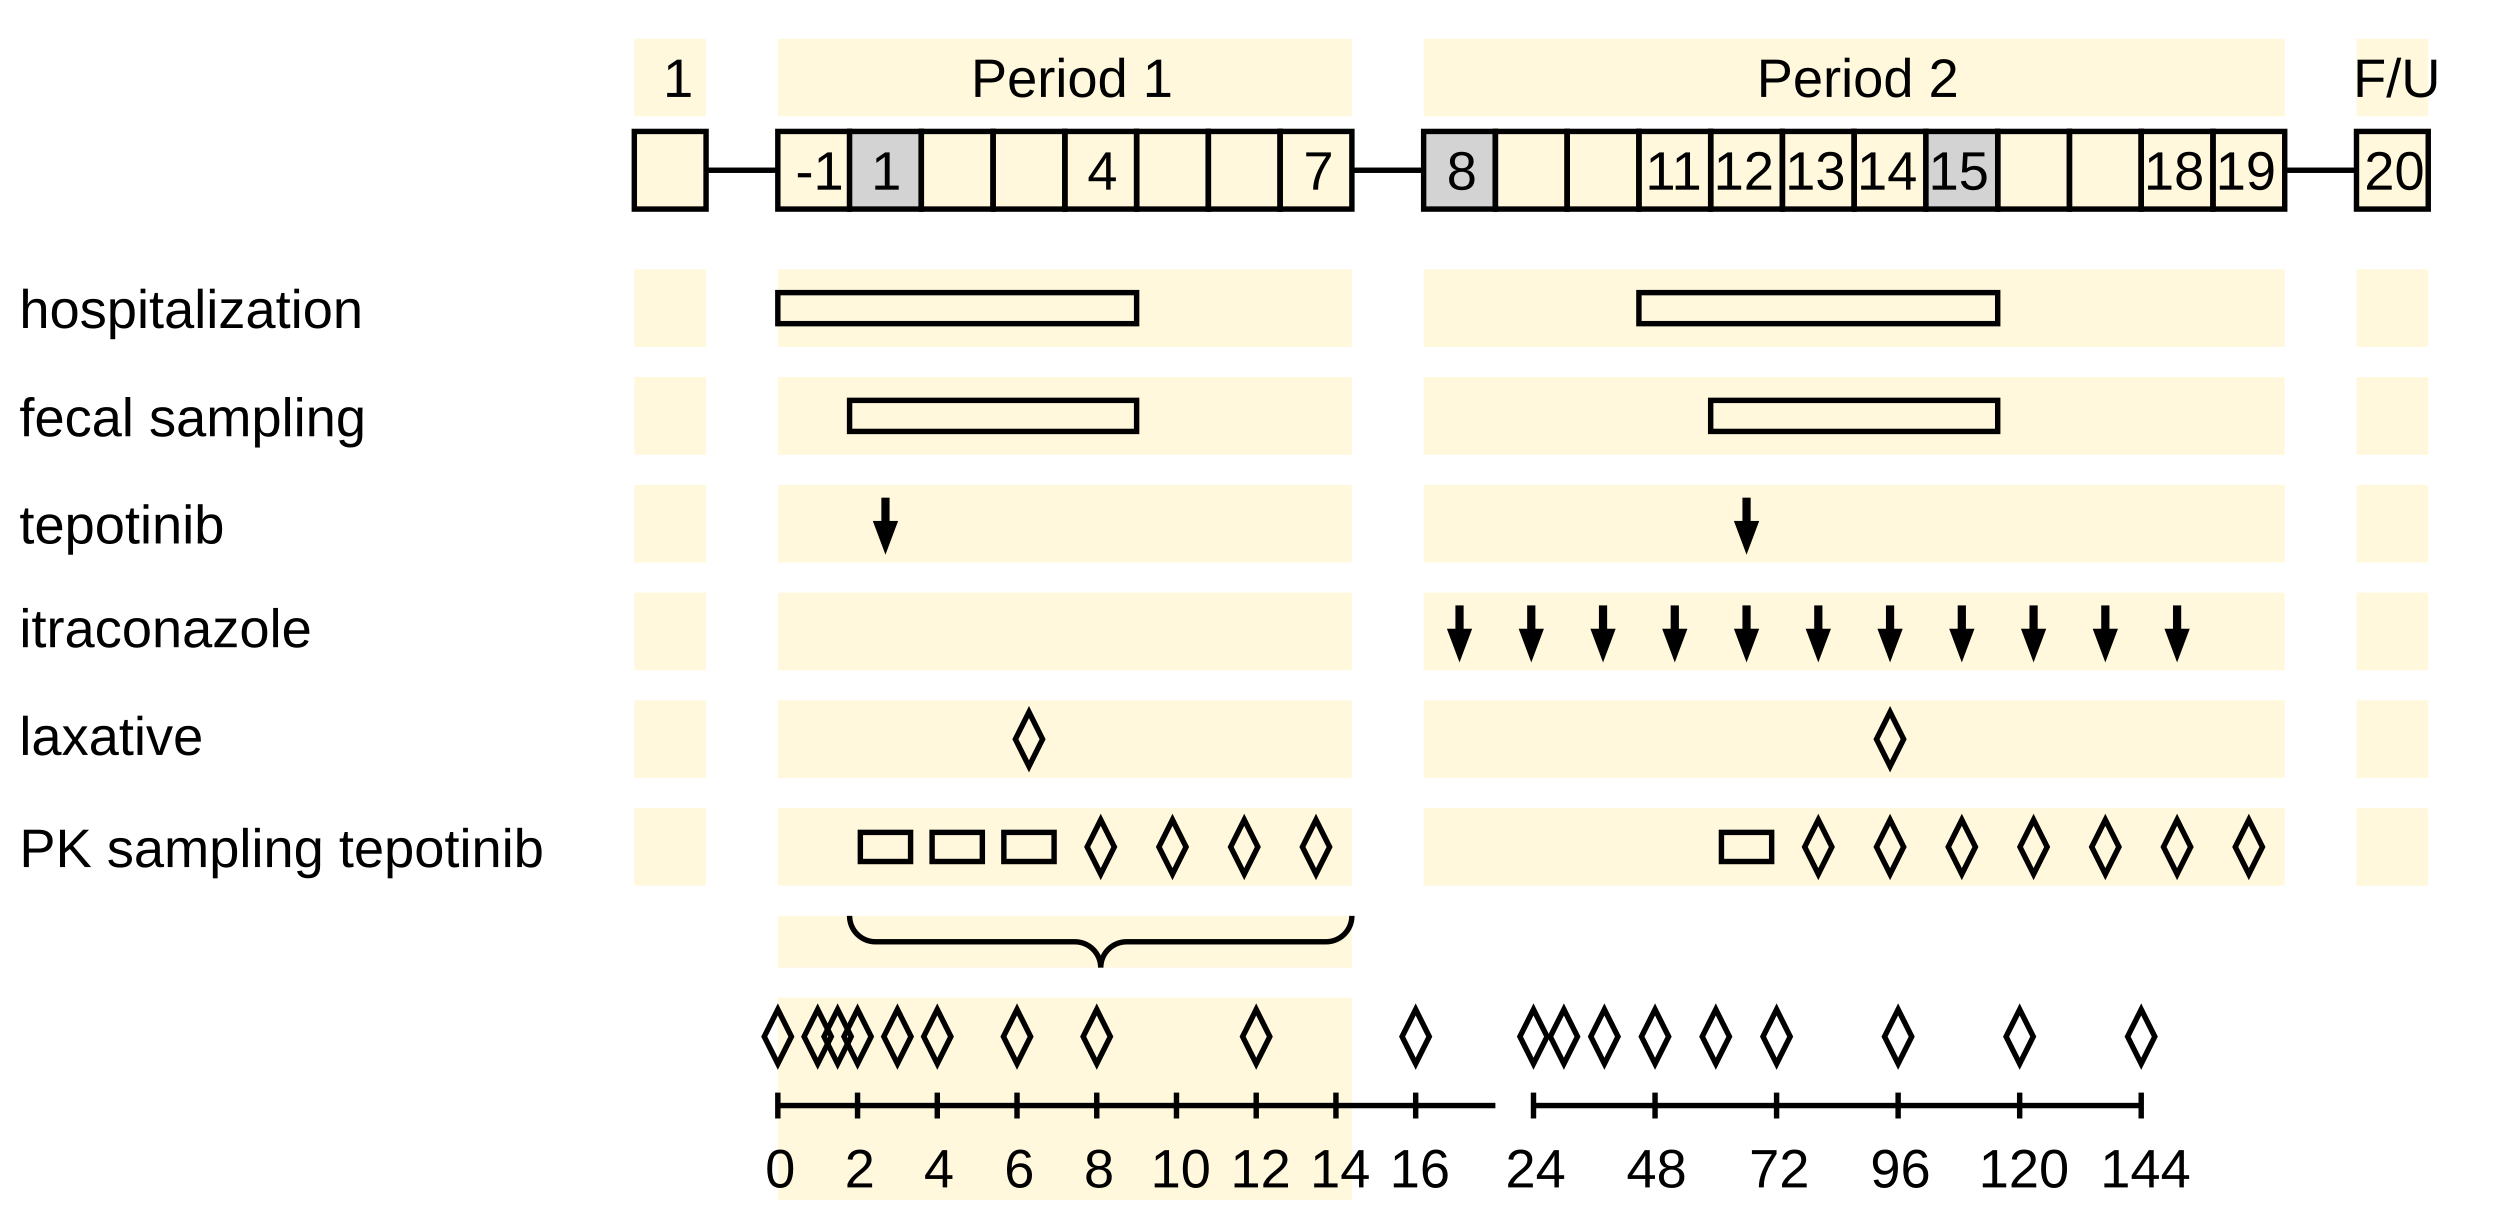
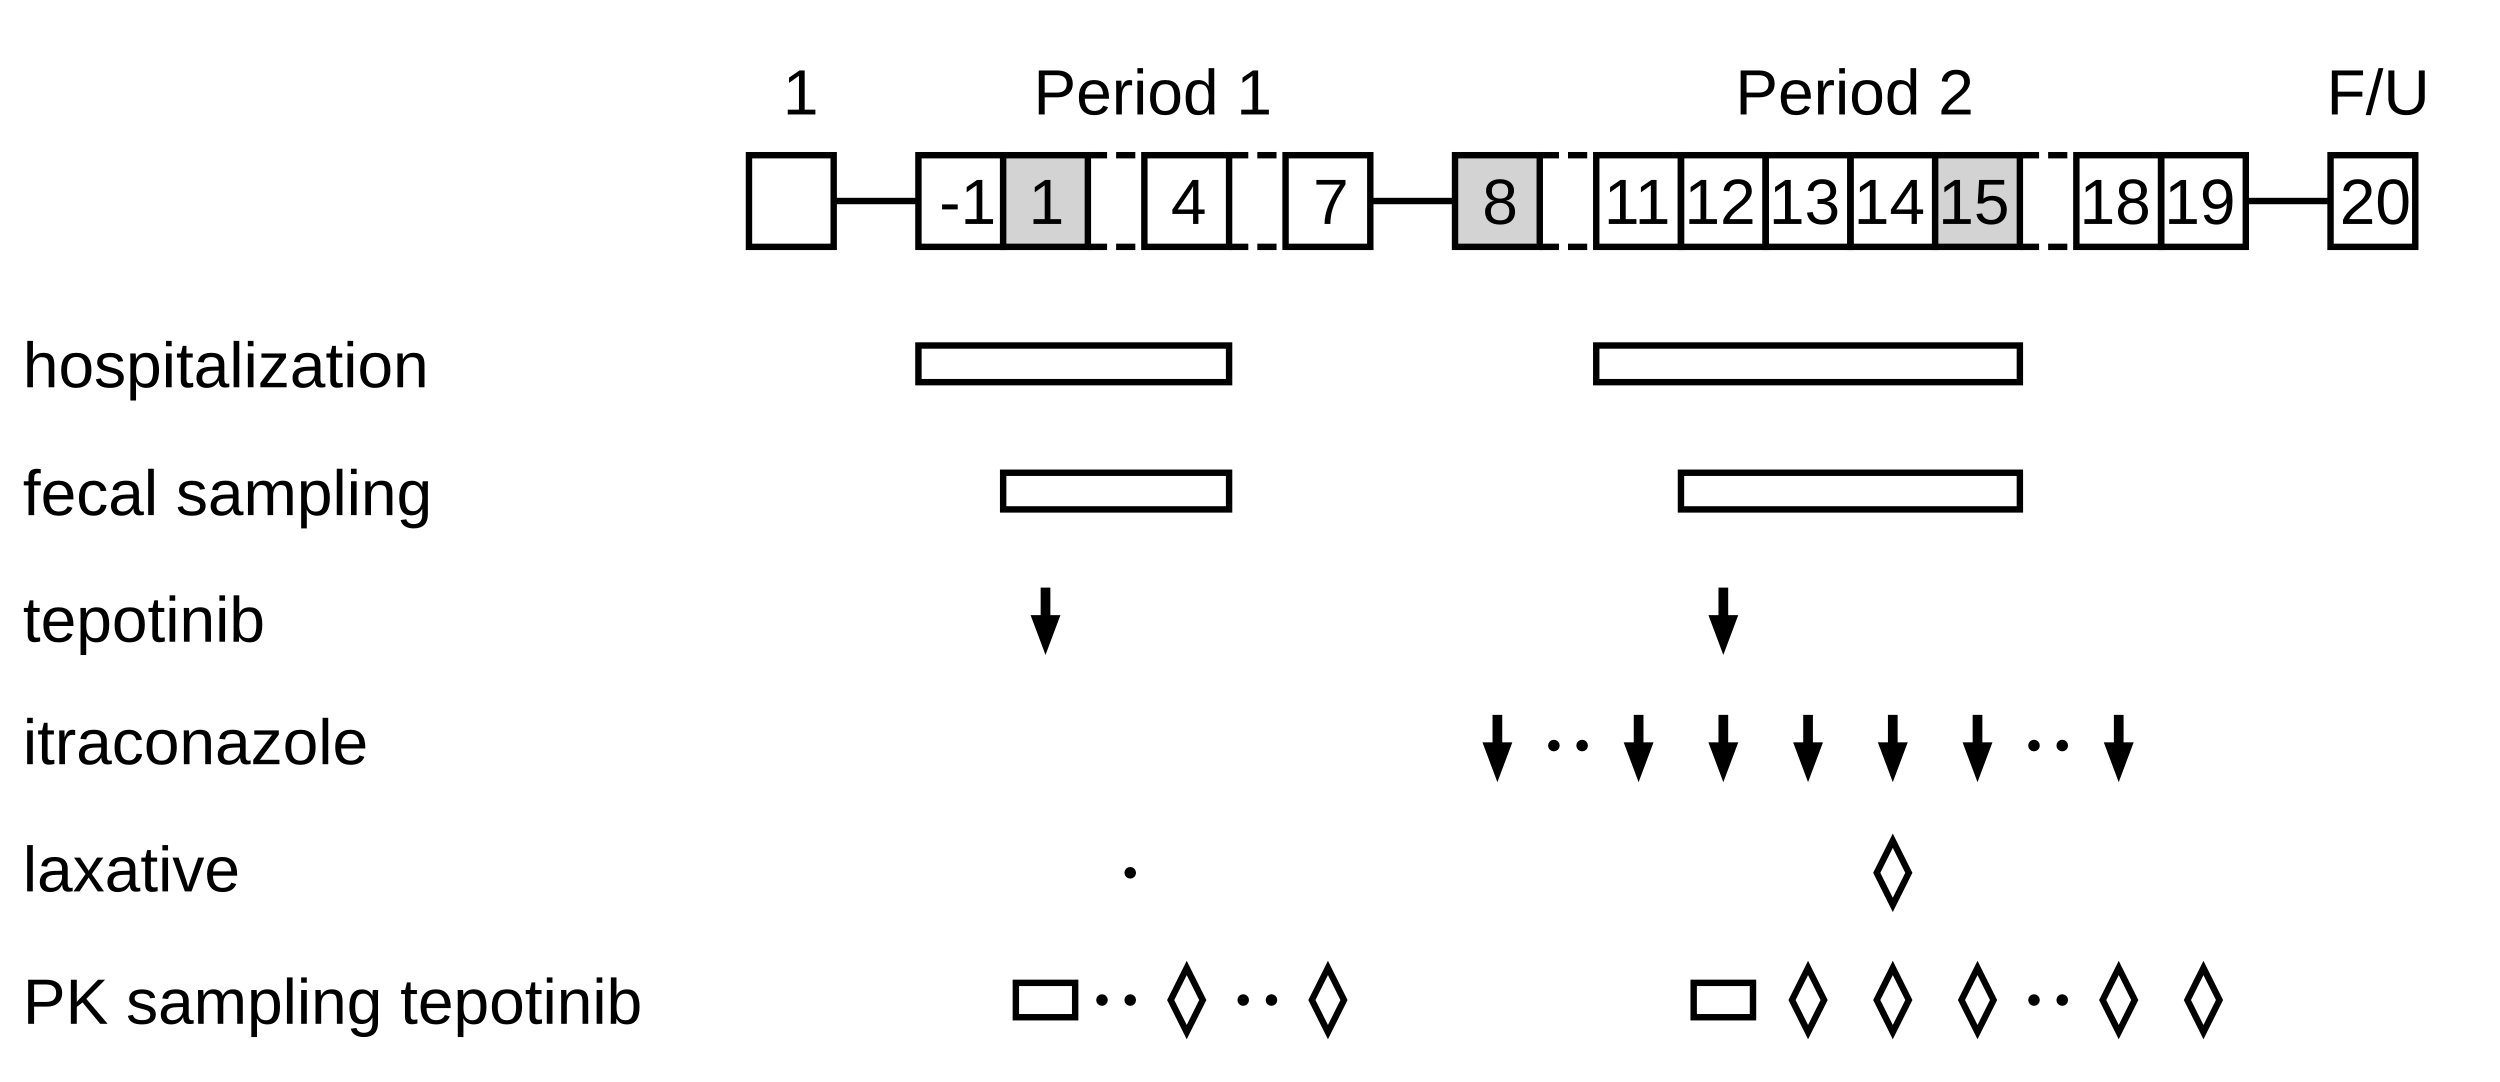
- <svg xmlns="http://www.w3.org/2000/svg" width="645.419" height="317.607">
+ <svg xmlns="http://www.w3.org/2000/svg" width="546.617" height="236.455">
  <style>text {font-family: Arial; font-size: 14px ;}</style>
-   <rect x="163.759" y="10" width="18.525" height="20.043" style="stroke:black;  stroke-width:0; fill:cornsilk;" />
  <text x="171.176" y="25.032">1</text>
-   <rect x="200.81" y="10" width="148.203" height="20.043" style="stroke:black;  stroke-width:0; fill:cornsilk;" />
-   <text x="250.664" y="25.032">Period 1</text>
-   <rect x="367.538" y="10" width="222.305" height="20.043" style="stroke:black;  stroke-width:0; fill:cornsilk;" />
-   <text x="453.527" y="25.032">Period 2</text>
-   <rect x="608.368" y="10" width="18.525" height="20.043" style="stroke:black;  stroke-width:0; fill:cornsilk;" />
-   <text x="607.493" y="25.032">F/U</text>
-   <rect x="163.759" y="33.932" width="18.525" height="20.043" style="stroke:black;  stroke-width:0; fill:cornsilk;" />
+   <text x="225.964" y="25.032">Period 1</text>
+   <text x="379.426" y="25.032">Period 2</text>
+   <text x="508.691" y="25.032">F/U</text>
  <rect x="163.759" y="33.932" width="18.525" height="20.043" style="stroke:black;  stroke-width:1.4; fill:none;" />
  <text x="173.021" y="48.964" />
  <line x1="182.284" y1="43.953" x2="200.81" y2="43.953" style="stroke:black; stroke-width:1.4; " />
-   <rect x="200.81" y="33.932" width="148.203" height="20.043" style="stroke:black;  stroke-width:0; fill:cornsilk;" />
  <rect x="200.81" y="33.932" width="18.525" height="20.043" style="stroke:black;  stroke-width:1.4; fill:none;" />
  <text x="205.355" y="48.964">-1</text>
  <rect x="219.335" y="33.932" width="18.525" height="20.043" style="stroke:black;  stroke-width:0; fill:lightgray;" />
  <rect x="219.335" y="33.932" width="18.525" height="20.043" style="stroke:black;  stroke-width:1.4; fill:none;" />
  <text x="224.906" y="48.964">1</text>
-   <rect x="237.86" y="33.932" width="18.525" height="20.043" style="stroke:black;  stroke-width:1.4; fill:none;" />
+   <line x1="237.86" y1="33.932" x2="244.035" y2="33.932" style="stroke:black; stroke-width:1.4; stroke-dasharray: 4.2 4.2" />
+   <line x1="237.86" y1="53.975" x2="244.035" y2="53.975" style="stroke:black; stroke-width:1.4; stroke-dasharray: 4.2 4.2" />
+   <text x="240.948" y="48.964" />
+   <line x1="244.035" y1="33.932" x2="250.211" y2="33.932" style="stroke:black; stroke-width:1.4; stroke-dasharray: 4.2 4.2" />
+   <line x1="244.035" y1="53.975" x2="250.211" y2="53.975" style="stroke:black; stroke-width:1.4; stroke-dasharray: 4.2 4.2" />
  <text x="247.123" y="48.964" />
-   <rect x="256.386" y="33.932" width="18.525" height="20.043" style="stroke:black;  stroke-width:1.4; fill:none;" />
-   <text x="265.648" y="48.964" />
-   <rect x="274.911" y="33.932" width="18.525" height="20.043" style="stroke:black;  stroke-width:1.4; fill:none;" />
-   <text x="280.708" y="48.964">4</text>
-   <rect x="293.437" y="33.932" width="18.525" height="20.043" style="stroke:black;  stroke-width:1.4; fill:none;" />
-   <text x="302.699" y="48.964" />
-   <rect x="311.962" y="33.932" width="18.525" height="20.043" style="stroke:black;  stroke-width:1.4; fill:none;" />
-   <text x="321.225" y="48.964" />
-   <rect x="330.487" y="33.932" width="18.525" height="20.043" style="stroke:black;  stroke-width:1.4; fill:none;" />
-   <text x="336.506" y="48.964">7</text>
-   <line x1="349.013" y1="43.953" x2="367.538" y2="43.953" style="stroke:black; stroke-width:1.4; " />
-   <rect x="367.538" y="33.932" width="222.305" height="20.043" style="stroke:black;  stroke-width:0; fill:cornsilk;" />
-   <rect x="367.538" y="33.932" width="18.525" height="20.043" style="stroke:black;  stroke-width:0; fill:lightgray;" />
+   <rect x="250.211" y="33.932" width="18.525" height="20.043" style="stroke:black;  stroke-width:1.4; fill:none;" />
+   <text x="256.007" y="48.964">4</text>
+   <line x1="268.736" y1="33.932" x2="274.911" y2="33.932" style="stroke:black; stroke-width:1.4; stroke-dasharray: 4.2 4.2" />
+   <line x1="268.736" y1="53.975" x2="274.911" y2="53.975" style="stroke:black; stroke-width:1.4; stroke-dasharray: 4.2 4.2" />
+   <text x="271.824" y="48.964" />
+   <line x1="274.911" y1="33.932" x2="281.086" y2="33.932" style="stroke:black; stroke-width:1.4; stroke-dasharray: 4.2 4.2" />
+   <line x1="274.911" y1="53.975" x2="281.086" y2="53.975" style="stroke:black; stroke-width:1.4; stroke-dasharray: 4.2 4.2" />
+   <text x="277.999" y="48.964" />
+   <rect x="281.086" y="33.932" width="18.525" height="20.043" style="stroke:black;  stroke-width:1.4; fill:none;" />
+   <text x="287.105" y="48.964">7</text>
+   <line x1="299.612" y1="43.953" x2="318.137" y2="43.953" style="stroke:black; stroke-width:1.4; " />
+   <rect x="318.137" y="33.932" width="18.525" height="20.043" style="stroke:black;  stroke-width:0; fill:lightgray;" />
+   <rect x="318.137" y="33.932" width="18.525" height="20.043" style="stroke:black;  stroke-width:1.4; fill:none;" />
+   <text x="324.098" y="48.964">8</text>
+   <line x1="336.662" y1="33.932" x2="342.838" y2="33.932" style="stroke:black; stroke-width:1.4; stroke-dasharray: 4.2 4.2" />
+   <line x1="336.662" y1="53.975" x2="342.838" y2="53.975" style="stroke:black; stroke-width:1.4; stroke-dasharray: 4.2 4.2" />
+   <text x="339.75" y="48.964" />
+   <line x1="342.838" y1="33.932" x2="349.013" y2="33.932" style="stroke:black; stroke-width:1.4; stroke-dasharray: 4.2 4.2" />
+   <line x1="342.838" y1="53.975" x2="349.013" y2="53.975" style="stroke:black; stroke-width:1.4; stroke-dasharray: 4.2 4.2" />
+   <text x="345.925" y="48.964" />
+   <rect x="349.013" y="33.932" width="18.525" height="20.043" style="stroke:black;  stroke-width:1.4; fill:none;" />
+   <text x="350.691" y="48.964">11</text>
  <rect x="367.538" y="33.932" width="18.525" height="20.043" style="stroke:black;  stroke-width:1.4; fill:none;" />
-   <text x="373.499" y="48.964">8</text>
+   <text x="368.3" y="48.964">12</text>
  <rect x="386.063" y="33.932" width="18.525" height="20.043" style="stroke:black;  stroke-width:1.4; fill:none;" />
-   <text x="395.326" y="48.964" />
+   <text x="386.774" y="48.964">13</text>
  <rect x="404.589" y="33.932" width="18.525" height="20.043" style="stroke:black;  stroke-width:1.4; fill:none;" />
-   <text x="413.852" y="48.964" />
+   <text x="405.32" y="48.964">14</text>
+   <rect x="423.114" y="33.932" width="18.525" height="20.043" style="stroke:black;  stroke-width:0; fill:lightgray;" />
  <rect x="423.114" y="33.932" width="18.525" height="20.043" style="stroke:black;  stroke-width:1.4; fill:none;" />
-   <text x="424.792" y="48.964">11</text>
-   <rect x="441.64" y="33.932" width="18.525" height="20.043" style="stroke:black;  stroke-width:1.4; fill:none;" />
-   <text x="442.402" y="48.964">12</text>
-   <rect x="460.165" y="33.932" width="18.525" height="20.043" style="stroke:black;  stroke-width:1.4; fill:none;" />
-   <text x="460.876" y="48.964">13</text>
-   <rect x="478.69" y="33.932" width="18.525" height="20.043" style="stroke:black;  stroke-width:1.4; fill:none;" />
-   <text x="479.422" y="48.964">14</text>
-   <rect x="497.216" y="33.932" width="18.525" height="20.043" style="stroke:black;  stroke-width:0; fill:lightgray;" />
-   <rect x="497.216" y="33.932" width="18.525" height="20.043" style="stroke:black;  stroke-width:1.4; fill:none;" />
-   <text x="497.889" y="48.964">15</text>
-   <rect x="515.741" y="33.932" width="18.525" height="20.043" style="stroke:black;  stroke-width:1.4; fill:none;" />
-   <text x="525.004" y="48.964" />
-   <rect x="534.267" y="33.932" width="18.525" height="20.043" style="stroke:black;  stroke-width:1.4; fill:none;" />
-   <text x="543.529" y="48.964" />
-   <rect x="552.792" y="33.932" width="18.525" height="20.043" style="stroke:black;  stroke-width:1.4; fill:none;" />
-   <text x="553.493" y="48.964">18</text>
-   <rect x="571.317" y="33.932" width="18.525" height="20.043" style="stroke:black;  stroke-width:1.4; fill:none;" />
-   <text x="572.018" y="48.964">19</text>
-   <line x1="589.843" y1="43.953" x2="608.368" y2="43.953" style="stroke:black; stroke-width:1.4; " />
-   <rect x="608.368" y="33.932" width="18.525" height="20.043" style="stroke:black;  stroke-width:0; fill:cornsilk;" />
-   <rect x="608.368" y="33.932" width="18.525" height="20.043" style="stroke:black;  stroke-width:1.4; fill:none;" />
-   <text x="610.385" y="48.964">20</text>
-   <rect x="163.759" y="69.53" width="18.525" height="20.043" style="stroke:black;  stroke-width:0; fill:cornsilk;" />
+   <text x="423.788" y="48.964">15</text>
+   <line x1="441.64" y1="33.932" x2="447.815" y2="33.932" style="stroke:black; stroke-width:1.4; stroke-dasharray: 4.2 4.2" />
+   <line x1="441.64" y1="53.975" x2="447.815" y2="53.975" style="stroke:black; stroke-width:1.4; stroke-dasharray: 4.2 4.2" />
+   <text x="444.727" y="48.964" />
+   <line x1="447.815" y1="33.932" x2="453.99" y2="33.932" style="stroke:black; stroke-width:1.4; stroke-dasharray: 4.2 4.2" />
+   <line x1="447.815" y1="53.975" x2="453.99" y2="53.975" style="stroke:black; stroke-width:1.4; stroke-dasharray: 4.2 4.2" />
+   <text x="450.902" y="48.964" />
+   <rect x="453.99" y="33.932" width="18.525" height="20.043" style="stroke:black;  stroke-width:1.4; fill:none;" />
+   <text x="454.691" y="48.964">18</text>
+   <rect x="472.515" y="33.932" width="18.525" height="20.043" style="stroke:black;  stroke-width:1.4; fill:none;" />
+   <text x="473.216" y="48.964">19</text>
+   <line x1="491.041" y1="43.953" x2="509.566" y2="43.953" style="stroke:black; stroke-width:1.4; " />
+   <rect x="509.566" y="33.932" width="18.525" height="20.043" style="stroke:black;  stroke-width:1.4; fill:none;" />
+   <text x="511.583" y="48.964">20</text>
  <text x="5" y="84.673">hospitalization</text>
-   <rect x="200.81" y="69.53" width="148.203" height="20.043" style="stroke:black;  stroke-width:0; fill:cornsilk;" />
-   <rect x="200.81" y="75.543" width="92.627" height="8.017" style="stroke:black;  stroke-width:1.4; fill:none;" />
-   <rect x="367.538" y="69.53" width="222.305" height="20.043" style="stroke:black;  stroke-width:0; fill:cornsilk;" />
-   <rect x="423.114" y="75.543" width="92.627" height="8.017" style="stroke:black;  stroke-width:1.4; fill:none;" />
-   <rect x="608.368" y="69.53" width="18.525" height="20.043" style="stroke:black;  stroke-width:0; fill:cornsilk;" />
-   <rect x="163.759" y="97.351" width="18.525" height="20.043" style="stroke:black;  stroke-width:0; fill:cornsilk;" />
+   <rect x="200.81" y="75.543" width="67.926" height="8.017" style="stroke:black;  stroke-width:1.4; fill:none;" />
+   <rect x="349.013" y="75.543" width="92.627" height="8.017" style="stroke:black;  stroke-width:1.4; fill:none;" />
  <text x="5" y="112.628">fecal sampling</text>
-   <rect x="200.81" y="97.351" width="148.203" height="20.043" style="stroke:black;  stroke-width:0; fill:cornsilk;" />
-   <rect x="219.335" y="103.364" width="74.102" height="8.017" style="stroke:black;  stroke-width:1.4; fill:none;" />
-   <rect x="367.538" y="97.351" width="222.305" height="20.043" style="stroke:black;  stroke-width:0; fill:cornsilk;" />
-   <rect x="441.64" y="103.364" width="74.102" height="8.017" style="stroke:black;  stroke-width:1.4; fill:none;" />
-   <rect x="608.368" y="97.351" width="18.525" height="20.043" style="stroke:black;  stroke-width:0; fill:cornsilk;" />
-   <rect x="163.759" y="125.172" width="18.525" height="20.043" style="stroke:black;  stroke-width:0; fill:cornsilk;" />
+   <rect x="219.335" y="103.364" width="49.401" height="8.017" style="stroke:black;  stroke-width:1.4; fill:none;" />
+   <rect x="367.538" y="103.364" width="74.102" height="8.017" style="stroke:black;  stroke-width:1.4; fill:none;" />
  <text x="5" y="140.315">tepotinib</text>
-   <rect x="200.81" y="125.172" width="148.203" height="20.043" style="stroke:black;  stroke-width:0; fill:cornsilk;" />
  <path d="M228.237, 135.193 L228.237, 129.18 L228.958, 129.18 L228.958, 135.193 L230.852, 135.193 L228.598, 141.206 L226.343, 135.193 L228.237, 135.193 Z" style="stroke: black; fill: black; stroke-width:1.4; " />
-   <rect x="367.538" y="125.172" width="222.305" height="20.043" style="stroke:black;  stroke-width:0; fill:cornsilk;" />
-   <path d="M450.542, 135.193 L450.542, 129.18 L451.263, 129.18 L451.263, 135.193 L453.157, 135.193 L450.902, 141.206 L448.648, 135.193 L450.542, 135.193 Z" style="stroke: black; fill: black; stroke-width:1.4; " />
-   <rect x="608.368" y="125.172" width="18.525" height="20.043" style="stroke:black;  stroke-width:0; fill:cornsilk;" />
-   <rect x="163.759" y="152.993" width="18.525" height="20.043" style="stroke:black;  stroke-width:0; fill:cornsilk;" />
+   <path d="M376.44, 135.193 L376.44, 129.18 L377.162, 129.18 L377.162, 135.193 L379.056, 135.193 L376.801, 141.206 L374.546, 135.193 L376.44, 135.193 Z" style="stroke: black; fill: black; stroke-width:1.4; " />
  <text x="5" y="167.088">itraconazole</text>
-   <rect x="200.81" y="152.993" width="148.203" height="20.043" style="stroke:black;  stroke-width:0; fill:cornsilk;" />
-   <rect x="367.538" y="152.993" width="222.305" height="20.043" style="stroke:black;  stroke-width:0; fill:cornsilk;" />
+   <path d="M327.039, 163.014 L327.039, 157.001 L327.761, 157.001 L327.761, 163.014 L329.655, 163.014 L327.4, 169.027 L325.145, 163.014 L327.039, 163.014 Z" style="stroke: black; fill: black; stroke-width:1.4; " />
+   <circle cx="339.75" cy="163.014" r="0.668" style="stroke:black;  stroke-width:1.2; fill:black;" />
+   <circle cx="345.925" cy="163.014" r="0.668" style="stroke:black;  stroke-width:1.2; fill:black;" />
+   <path d="M357.915, 163.014 L357.915, 157.001 L358.636, 157.001 L358.636, 163.014 L360.53, 163.014 L358.275, 169.027 L356.021, 163.014 L357.915, 163.014 Z" style="stroke: black; fill: black; stroke-width:1.4; " />
  <path d="M376.44, 163.014 L376.44, 157.001 L377.162, 157.001 L377.162, 163.014 L379.056, 163.014 L376.801, 169.027 L374.546, 163.014 L376.44, 163.014 Z" style="stroke: black; fill: black; stroke-width:1.4; " />
  <path d="M394.965, 163.014 L394.965, 157.001 L395.687, 157.001 L395.687, 163.014 L397.581, 163.014 L395.326, 169.027 L393.071, 163.014 L394.965, 163.014 Z" style="stroke: black; fill: black; stroke-width:1.4; " />
  <path d="M413.491, 163.014 L413.491, 157.001 L414.212, 157.001 L414.212, 163.014 L416.106, 163.014 L413.852, 169.027 L411.597, 163.014 L413.491, 163.014 Z" style="stroke: black; fill: black; stroke-width:1.4; " />
  <path d="M432.016, 163.014 L432.016, 157.001 L432.738, 157.001 L432.738, 163.014 L434.632, 163.014 L432.377, 169.027 L430.122, 163.014 L432.016, 163.014 Z" style="stroke: black; fill: black; stroke-width:1.4; " />
-   <path d="M450.542, 163.014 L450.542, 157.001 L451.263, 157.001 L451.263, 163.014 L453.157, 163.014 L450.902, 169.027 L448.648, 163.014 L450.542, 163.014 Z" style="stroke: black; fill: black; stroke-width:1.4; " />
-   <path d="M469.067, 163.014 L469.067, 157.001 L469.789, 157.001 L469.789, 163.014 L471.683, 163.014 L469.428, 169.027 L467.173, 163.014 L469.067, 163.014 Z" style="stroke: black; fill: black; stroke-width:1.4; " />
-   <path d="M487.592, 163.014 L487.592, 157.001 L488.314, 157.001 L488.314, 163.014 L490.208, 163.014 L487.953, 169.027 L485.698, 163.014 L487.592, 163.014 Z" style="stroke: black; fill: black; stroke-width:1.4; " />
-   <path d="M506.118, 163.014 L506.118, 157.001 L506.839, 157.001 L506.839, 163.014 L508.733, 163.014 L506.479, 169.027 L504.224, 163.014 L506.118, 163.014 Z" style="stroke: black; fill: black; stroke-width:1.4; " />
-   <path d="M524.643, 163.014 L524.643, 157.001 L525.365, 157.001 L525.365, 163.014 L527.259, 163.014 L525.004, 169.027 L522.749, 163.014 L524.643, 163.014 Z" style="stroke: black; fill: black; stroke-width:1.4; " />
-   <path d="M543.169, 163.014 L543.169, 157.001 L543.89, 157.001 L543.89, 163.014 L545.784, 163.014 L543.529, 169.027 L541.274, 163.014 L543.169, 163.014 Z" style="stroke: black; fill: black; stroke-width:1.4; " />
-   <path d="M561.694, 163.014 L561.694, 157.001 L562.415, 157.001 L562.415, 163.014 L564.31, 163.014 L562.055, 169.027 L559.8, 163.014 L561.694, 163.014 Z" style="stroke: black; fill: black; stroke-width:1.4; " />
-   <rect x="608.368" y="152.993" width="18.525" height="20.043" style="stroke:black;  stroke-width:0; fill:cornsilk;" />
-   <rect x="163.759" y="180.813" width="18.525" height="20.043" style="stroke:black;  stroke-width:0; fill:cornsilk;" />
+   <circle cx="444.727" cy="163.014" r="0.668" style="stroke:black;  stroke-width:1.2; fill:black;" />
+   <circle cx="450.902" cy="163.014" r="0.668" style="stroke:black;  stroke-width:1.2; fill:black;" />
+   <path d="M462.892, 163.014 L462.892, 157.001 L463.613, 157.001 L463.613, 163.014 L465.507, 163.014 L463.253, 169.027 L460.998, 163.014 L462.892, 163.014 Z" style="stroke: black; fill: black; stroke-width:1.4; " />
  <text x="5" y="194.909">laxative</text>
-   <rect x="200.81" y="180.813" width="148.203" height="20.043" style="stroke:black;  stroke-width:0; fill:cornsilk;" />
-   <path d="M262.141, 190.835 L265.648, 183.82 L269.156, 190.835 L265.648, 197.85 L262.141, 190.835 Z" style="stroke: black; fill: none; stroke-width:1.4; " />
-   <rect x="367.538" y="180.813" width="222.305" height="20.043" style="stroke:black;  stroke-width:0; fill:cornsilk;" />
-   <path d="M484.446, 190.835 L487.953, 183.82 L491.461, 190.835 L487.953, 197.85 L484.446, 190.835 Z" style="stroke: black; fill: none; stroke-width:1.4; " />
-   <rect x="608.368" y="180.813" width="18.525" height="20.043" style="stroke:black;  stroke-width:0; fill:cornsilk;" />
-   <rect x="163.759" y="208.634" width="18.525" height="20.043" style="stroke:black;  stroke-width:0; fill:cornsilk;" />
+   <circle cx="247.123" cy="190.835" r="0.668" style="stroke:black;  stroke-width:1.2; fill:black;" />
+   <path d="M410.344, 190.835 L413.852, 183.82 L417.359, 190.835 L413.852, 197.85 L410.344, 190.835 Z" style="stroke: black; fill: none; stroke-width:1.4; " />
  <text x="5" y="223.843">PK sampling tepotinib</text>
-   <rect x="200.81" y="208.634" width="148.203" height="20.043" style="stroke:black;  stroke-width:0; fill:cornsilk;" />
  <path d="M222.114, 222.414 L222.114, 214.898 L235.082, 214.898 L235.082, 222.414 L222.114, 222.414 Z" style="stroke: black; fill: none; stroke-width:1.4; " />
-   <path d="M240.639, 222.414 L240.639, 214.898 L253.607, 214.898 L253.607, 222.414 L240.639, 222.414 Z" style="stroke: black; fill: none; stroke-width:1.4; " />
-   <path d="M259.165, 222.414 L259.165, 214.898 L272.132, 214.898 L272.132, 222.414 L259.165, 222.414 Z" style="stroke: black; fill: none; stroke-width:1.4; " />
-   <path d="M280.666, 218.656 L284.174, 211.641 L287.681, 218.656 L284.174, 225.671 L280.666, 218.656 Z" style="stroke: black; fill: none; stroke-width:1.4; " />
-   <path d="M299.192, 218.656 L302.699, 211.641 L306.207, 218.656 L302.699, 225.671 L299.192, 218.656 Z" style="stroke: black; fill: none; stroke-width:1.4; " />
-   <path d="M317.717, 218.656 L321.225, 211.641 L324.732, 218.656 L321.225, 225.671 L317.717, 218.656 Z" style="stroke: black; fill: none; stroke-width:1.4; " />
-   <path d="M336.242, 218.656 L339.75, 211.641 L343.258, 218.656 L339.75, 225.671 L336.242, 218.656 Z" style="stroke: black; fill: none; stroke-width:1.4; " />
-   <rect x="367.538" y="208.634" width="222.305" height="20.043" style="stroke:black;  stroke-width:0; fill:cornsilk;" />
-   <path d="M444.418, 222.414 L444.418, 214.898 L457.386, 214.898 L457.386, 222.414 L444.418, 222.414 Z" style="stroke: black; fill: none; stroke-width:1.4; " />
-   <path d="M465.92, 218.656 L469.428, 211.641 L472.935, 218.656 L469.428, 225.671 L465.92, 218.656 Z" style="stroke: black; fill: none; stroke-width:1.4; " />
-   <path d="M484.446, 218.656 L487.953, 211.641 L491.461, 218.656 L487.953, 225.671 L484.446, 218.656 Z" style="stroke: black; fill: none; stroke-width:1.4; " />
-   <path d="M502.971, 218.656 L506.479, 211.641 L509.986, 218.656 L506.479, 225.671 L502.971, 218.656 Z" style="stroke: black; fill: none; stroke-width:1.4; " />
-   <path d="M521.496, 218.656 L525.004, 211.641 L528.511, 218.656 L525.004, 225.671 L521.496, 218.656 Z" style="stroke: black; fill: none; stroke-width:1.4; " />
-   <path d="M540.022, 218.656 L543.529, 211.641 L547.037, 218.656 L543.529, 225.671 L540.022, 218.656 Z" style="stroke: black; fill: none; stroke-width:1.4; " />
-   <path d="M558.547, 218.656 L562.055, 211.641 L565.562, 218.656 L562.055, 225.671 L558.547, 218.656 Z" style="stroke: black; fill: none; stroke-width:1.4; " />
-   <path d="M577.073, 218.656 L580.58, 211.641 L584.088, 218.656 L580.58, 225.671 L577.073, 218.656 Z" style="stroke: black; fill: none; stroke-width:1.4; " />
-   <rect x="608.368" y="208.634" width="18.525" height="20.043" style="stroke:black;  stroke-width:0; fill:cornsilk;" />
-   <rect x="200.81" y="236.455" width="148.203" height="13.362" style="stroke:black;  stroke-width:0; fill:cornsilk;" />
-   <path d="M219.335, 236.455 A6.681, 6.681, 0, 0 0 226.016, 243.136 L277.493, 243.136 A6.681, 6.681 0, 0 1 284.174, 249.817 A6.681, 6.681, 0, 0 1 290.855, 243.136 L342.332, 243.136 A6.681, 6.681 0, 0 0 349.013, 236.455 " style="stroke: black; stroke-width:1.4; fill:none" />
-   <rect x="200.81" y="257.595" width="148.203" height="52.234" style="stroke:black;  stroke-width:0; fill:cornsilk;" />
-   <path d="M197.302, 267.616 L200.81, 260.601 L204.317, 267.616 L200.81, 274.631 L197.302, 267.616 Z" style="stroke: black; fill: none; stroke-width:1.4; " />
-   <path d="M207.594, 267.616 L211.101, 260.601 L214.609, 267.616 L211.101, 274.631 L207.594, 267.616 Z" style="stroke: black; fill: none; stroke-width:1.4; " />
-   <path d="M212.74, 267.616 L216.247, 260.601 L219.755, 267.616 L216.247, 274.631 L212.74, 267.616 Z" style="stroke: black; fill: none; stroke-width:1.4; " />
-   <path d="M217.886, 267.616 L221.393, 260.601 L224.901, 267.616 L221.393, 274.631 L217.886, 267.616 Z" style="stroke: black; fill: none; stroke-width:1.4; " />
-   <path d="M228.178, 267.616 L231.685, 260.601 L235.193, 267.616 L231.685, 274.631 L228.178, 267.616 Z" style="stroke: black; fill: none; stroke-width:1.4; " />
-   <path d="M238.47, 267.616 L241.977, 260.601 L245.485, 267.616 L241.977, 274.631 L238.47, 267.616 Z" style="stroke: black; fill: none; stroke-width:1.4; " />
-   <path d="M259.053, 267.616 L262.561, 260.601 L266.068, 267.616 L262.561, 274.631 L259.053, 267.616 Z" style="stroke: black; fill: none; stroke-width:1.4; " />
-   <path d="M279.637, 267.616 L283.145, 260.601 L286.652, 267.616 L283.145, 274.631 L279.637, 267.616 Z" style="stroke: black; fill: none; stroke-width:1.4; " />
-   <path d="M320.805, 267.616 L324.312, 260.601 L327.82, 267.616 L324.312, 274.631 L320.805, 267.616 Z" style="stroke: black; fill: none; stroke-width:1.4; " />
-   <path d="M361.972, 267.616 L365.48, 260.601 L368.987, 267.616 L365.48, 274.631 L361.972, 267.616 Z" style="stroke: black; fill: none; stroke-width:1.4; " />
-   <path d="M392.393, 267.616 L395.9, 260.601 L399.408, 267.616 L395.9, 274.631 L392.393, 267.616 Z" style="stroke: black; fill: none; stroke-width:1.4; " />
-   <path d="M400.237, 267.616 L403.745, 260.601 L407.252, 267.616 L403.745, 274.631 L400.237, 267.616 Z" style="stroke: black; fill: none; stroke-width:1.4; " />
-   <path d="M410.697, 267.616 L414.204, 260.601 L417.712, 267.616 L414.204, 274.631 L410.697, 267.616 Z" style="stroke: black; fill: none; stroke-width:1.4; " />
-   <path d="M423.771, 267.616 L427.279, 260.601 L430.786, 267.616 L427.279, 274.631 L423.771, 267.616 Z" style="stroke: black; fill: none; stroke-width:1.4; " />
-   <path d="M439.46, 267.616 L442.968, 260.601 L446.475, 267.616 L442.968, 274.631 L439.46, 267.616 Z" style="stroke: black; fill: none; stroke-width:1.4; " />
-   <path d="M455.15, 267.616 L458.657, 260.601 L462.165, 267.616 L458.657, 274.631 L455.15, 267.616 Z" style="stroke: black; fill: none; stroke-width:1.4; " />
-   <path d="M486.528, 267.616 L490.035, 260.601 L493.543, 267.616 L490.035, 274.631 L486.528, 267.616 Z" style="stroke: black; fill: none; stroke-width:1.4; " />
-   <path d="M517.906, 267.616 L521.414, 260.601 L524.921, 267.616 L521.414, 274.631 L517.906, 267.616 Z" style="stroke: black; fill: none; stroke-width:1.4; " />
-   <path d="M549.284, 267.616 L552.792, 260.601 L556.3, 267.616 L552.792, 274.631 L549.284, 267.616 Z" style="stroke: black; fill: none; stroke-width:1.4; " />
-   <line x1="200.81" y1="285.415" x2="386.063" y2="285.415" style="stroke:black; stroke-width:1.4; " />
-   <line x1="200.81" y1="282.075" x2="200.81" y2="288.756" style="stroke:black; stroke-width:1.4; " />
-   <text x="197.542" y="306.555">0</text>
-   <line x1="221.393" y1="282.075" x2="221.393" y2="288.756" style="stroke:black; stroke-width:1.4; " />
-   <text x="218.074" y="306.555">2</text>
-   <line x1="241.977" y1="282.075" x2="241.977" y2="288.756" style="stroke:black; stroke-width:1.4; " />
-   <text x="238.511" y="306.555">4</text>
-   <line x1="262.561" y1="282.075" x2="262.561" y2="288.756" style="stroke:black; stroke-width:1.4; " />
-   <text x="259.252" y="306.555">6</text>
-   <line x1="283.145" y1="282.075" x2="283.145" y2="288.756" style="stroke:black; stroke-width:1.4; " />
-   <text x="279.843" y="306.555">8</text>
-   <line x1="303.728" y1="282.075" x2="303.728" y2="288.756" style="stroke:black; stroke-width:1.4; " />
-   <text x="297.039" y="306.555">10</text>
-   <line x1="324.312" y1="282.075" x2="324.312" y2="288.756" style="stroke:black; stroke-width:1.4; " />
-   <text x="317.657" y="306.555">12</text>
-   <line x1="344.896" y1="282.075" x2="344.896" y2="288.756" style="stroke:black; stroke-width:1.4; " />
-   <text x="338.21" y="306.555">14</text>
-   <line x1="365.48" y1="282.075" x2="365.48" y2="288.756" style="stroke:black; stroke-width:1.4; " />
-   <text x="358.777" y="306.555">16</text>
-   <line x1="395.9" y1="285.415" x2="552.792" y2="285.415" style="stroke:black; stroke-width:1.4; " />
-   <line x1="395.9" y1="282.075" x2="395.9" y2="288.756" style="stroke:black; stroke-width:1.4; " />
-   <text x="388.658" y="306.555">24</text>
-   <line x1="427.279" y1="282.075" x2="427.279" y2="288.756" style="stroke:black; stroke-width:1.4; " />
-   <text x="419.889" y="306.555">48</text>
-   <line x1="458.657" y1="282.075" x2="458.657" y2="288.756" style="stroke:black; stroke-width:1.4; " />
-   <text x="451.572" y="306.555">72</text>
-   <line x1="490.035" y1="282.075" x2="490.035" y2="288.756" style="stroke:black; stroke-width:1.4; " />
-   <text x="482.861" y="306.555">96</text>
-   <line x1="521.414" y1="282.075" x2="521.414" y2="288.756" style="stroke:black; stroke-width:1.4; " />
-   <text x="510.832" y="306.555">120</text>
-   <line x1="552.792" y1="282.075" x2="552.792" y2="288.756" style="stroke:black; stroke-width:1.4; " />
-   <text x="542.213" y="306.555">144</text>
+   <circle cx="240.948" cy="218.656" r="0.668" style="stroke:black;  stroke-width:1.2; fill:black;" />
+   <circle cx="247.123" cy="218.656" r="0.668" style="stroke:black;  stroke-width:1.2; fill:black;" />
+   <path d="M255.966, 218.656 L259.473, 211.641 L262.981, 218.656 L259.473, 225.671 L255.966, 218.656 Z" style="stroke: black; fill: none; stroke-width:1.4; " />
+   <circle cx="271.824" cy="218.656" r="0.668" style="stroke:black;  stroke-width:1.2; fill:black;" />
+   <circle cx="277.999" cy="218.656" r="0.668" style="stroke:black;  stroke-width:1.2; fill:black;" />
+   <path d="M286.841, 218.656 L290.349, 211.641 L293.856, 218.656 L290.349, 225.671 L286.841, 218.656 Z" style="stroke: black; fill: none; stroke-width:1.4; " />
+   <path d="M370.317, 222.414 L370.317, 214.898 L383.285, 214.898 L383.285, 222.414 L370.317, 222.414 Z" style="stroke: black; fill: none; stroke-width:1.4; " />
+   <path d="M391.819, 218.656 L395.326, 211.641 L398.834, 218.656 L395.326, 225.671 L391.819, 218.656 Z" style="stroke: black; fill: none; stroke-width:1.4; " />
+   <path d="M410.344, 218.656 L413.852, 211.641 L417.359, 218.656 L413.852, 225.671 L410.344, 218.656 Z" style="stroke: black; fill: none; stroke-width:1.4; " />
+   <path d="M428.869, 218.656 L432.377, 211.641 L435.884, 218.656 L432.377, 225.671 L428.869, 218.656 Z" style="stroke: black; fill: none; stroke-width:1.4; " />
+   <circle cx="444.727" cy="218.656" r="0.668" style="stroke:black;  stroke-width:1.2; fill:black;" />
+   <circle cx="450.902" cy="218.656" r="0.668" style="stroke:black;  stroke-width:1.2; fill:black;" />
+   <path d="M459.745, 218.656 L463.253, 211.641 L466.76, 218.656 L463.253, 225.671 L459.745, 218.656 Z" style="stroke: black; fill: none; stroke-width:1.4; " />
+   <path d="M478.27, 218.656 L481.778, 211.641 L485.286, 218.656 L481.778, 225.671 L478.27, 218.656 Z" style="stroke: black; fill: none; stroke-width:1.4; " />
</svg>
